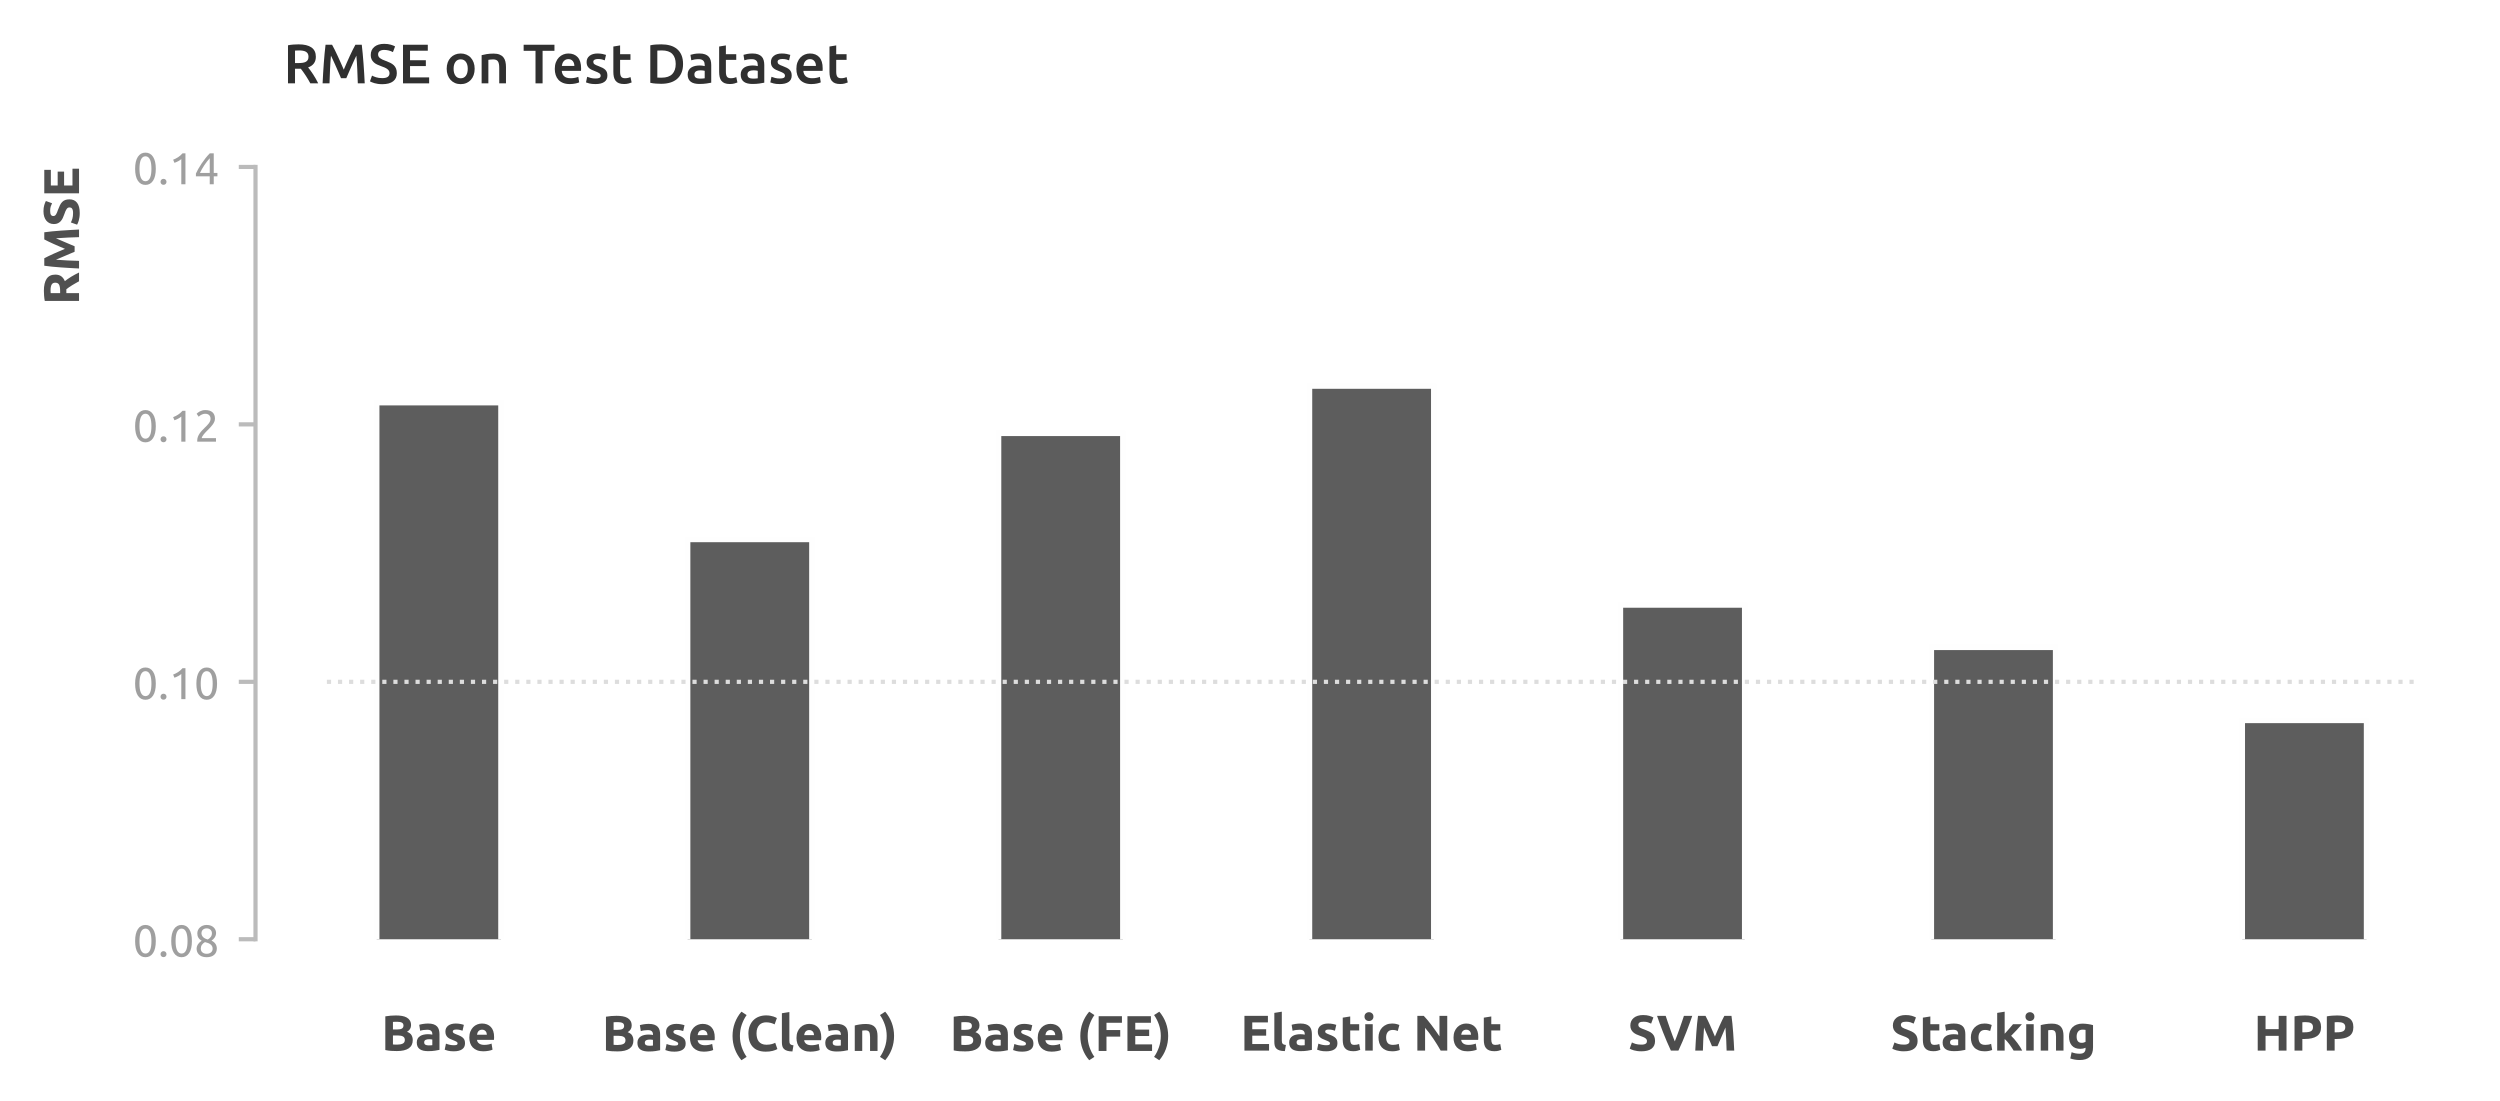
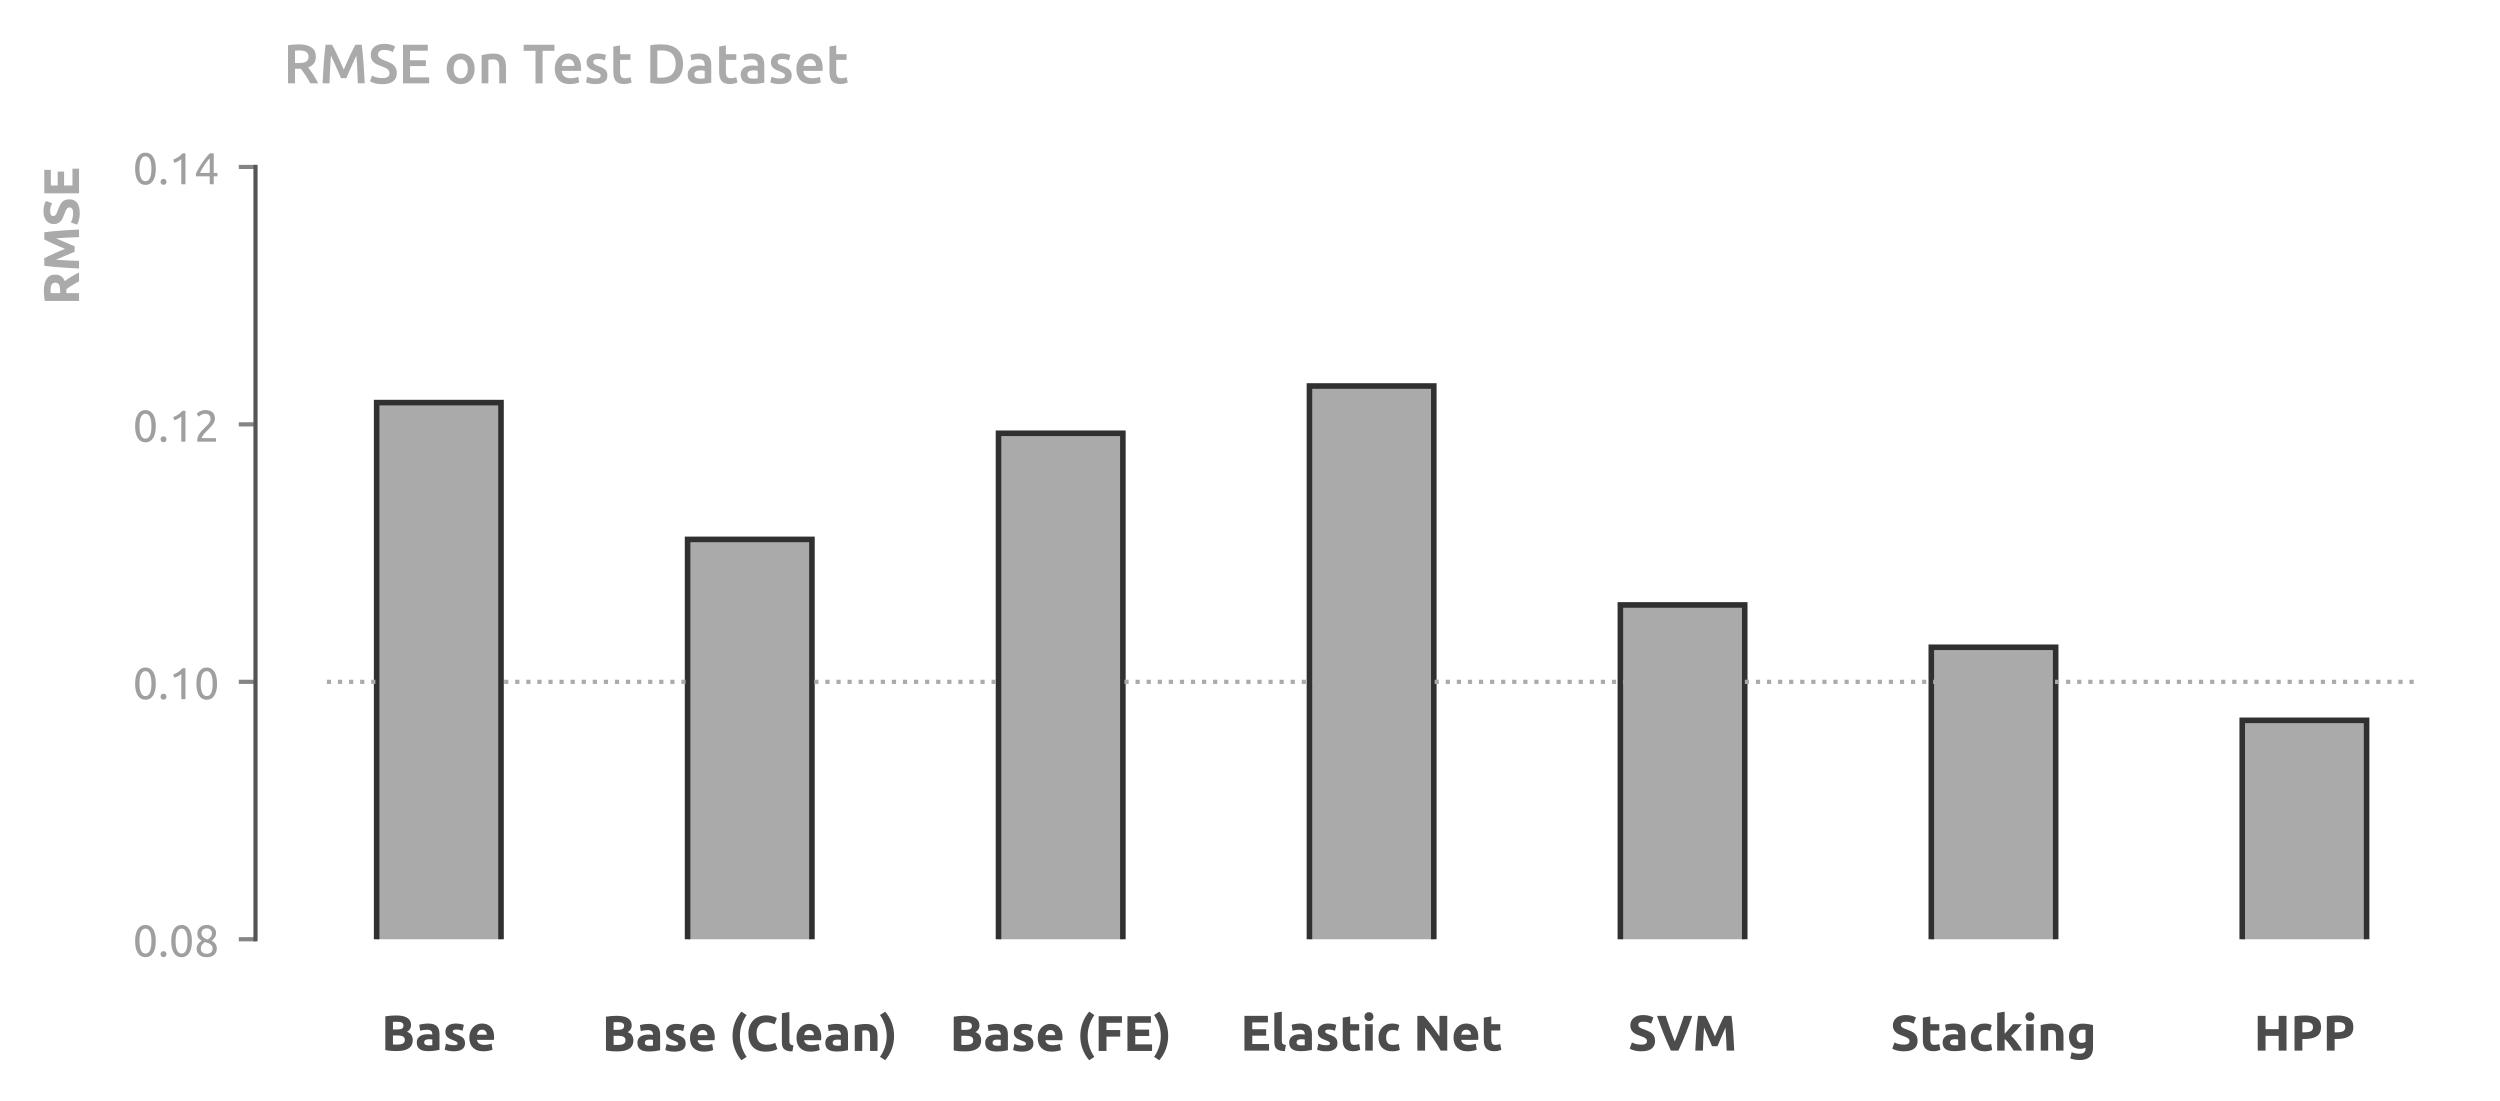
<svg xmlns="http://www.w3.org/2000/svg" xmlns:xlink="http://www.w3.org/1999/xlink" width="448.653pt" height="197.471pt" viewBox="0 0 448.653 197.471" version="1.1">
  <defs>
    <style type="text/css">*{stroke-linejoin: round; stroke-linecap: butt}</style>
  </defs>
  <g id="figure_1">
    <g id="patch_1">
      <path d="M 0 197.471  L 448.653 197.471  L 448.653 -0  L 0 -0  L 0 197.471  z " style="fill: none" />
    </g>
    <g id="axes_1">
      <g id="patch_2">
        <path d="M 50.853 168.559  L 441.453 168.559  L 441.453 29.959  L 50.853 29.959  L 50.853 168.559  z " style="fill: none" />
      </g>
      <g id="matplotlib.axis_1">
        <g id="xtick_1">
          <g id="text_1">
            <g style="fill: #4c4c4c" transform="translate(68.43016 188.5428) scale(0.09 -0.09)">
              <defs>
                <path id="Ubuntu-Bold-42" d="M 1990 -58  Q 1626 -58 1264 -35  Q 902 -13 512 70  L 512 4371  Q 819 4429 1184 4457  Q 1549 4486 1862 4486  Q 2285 4486 2640 4425  Q 2995 4365 3251 4217  Q 3507 4070 3651 3830  Q 3795 3590 3795 3238  Q 3795 2707 3283 2400  Q 3706 2240 3859 1965  Q 4013 1690 4013 1344  Q 4013 646 3504 294  Q 2995 -58 1990 -58  z M 1485 1933  L 1485 787  Q 1594 774 1722 768  Q 1850 762 2003 762  Q 2451 762 2726 890  Q 3002 1018 3002 1363  Q 3002 1670 2771 1801  Q 2541 1933 2112 1933  L 1485 1933  z M 1485 2694  L 1971 2694  Q 2432 2694 2630 2812  Q 2829 2931 2829 3194  Q 2829 3462 2624 3571  Q 2419 3680 2022 3680  Q 1894 3680 1747 3677  Q 1600 3674 1485 3661  L 1485 2694  z " transform="scale(0.015625)" />
                <path id="Ubuntu-Bold-61" d="M 1734 666  Q 1875 666 2003 672  Q 2131 678 2208 691  L 2208 1414  Q 2150 1427 2035 1440  Q 1920 1453 1824 1453  Q 1690 1453 1571 1437  Q 1453 1421 1363 1376  Q 1274 1331 1222 1254  Q 1171 1178 1171 1062  Q 1171 838 1321 752  Q 1472 666 1734 666  z M 1658 3456  Q 2080 3456 2361 3360  Q 2643 3264 2812 3085  Q 2982 2906 3052 2650  Q 3123 2394 3123 2080  L 3123 96  Q 2918 51 2553 -9  Q 2189 -70 1670 -70  Q 1344 -70 1078 -12  Q 813 45 621 176  Q 429 307 326 518  Q 224 730 224 1037  Q 224 1331 342 1536  Q 461 1741 659 1862  Q 858 1984 1114 2038  Q 1370 2093 1645 2093  Q 1830 2093 1974 2077  Q 2118 2061 2208 2035  L 2208 2125  Q 2208 2368 2061 2515  Q 1914 2662 1549 2662  Q 1306 2662 1069 2627  Q 832 2592 659 2528  L 538 3296  Q 621 3322 745 3350  Q 870 3379 1017 3401  Q 1165 3424 1328 3440  Q 1491 3456 1658 3456  z " transform="scale(0.015625)" />
                <path id="Ubuntu-Bold-73" d="M 1414 685  Q 1677 685 1785 736  Q 1894 787 1894 934  Q 1894 1050 1753 1136  Q 1613 1222 1325 1331  Q 1101 1414 918 1504  Q 736 1594 608 1718  Q 480 1843 409 2016  Q 339 2189 339 2432  Q 339 2906 691 3181  Q 1043 3456 1658 3456  Q 1965 3456 2246 3401  Q 2528 3347 2694 3283  L 2528 2541  Q 2362 2598 2166 2643  Q 1971 2688 1728 2688  Q 1280 2688 1280 2438  Q 1280 2381 1299 2336  Q 1318 2291 1376 2249  Q 1434 2208 1533 2160  Q 1632 2112 1786 2054  Q 2099 1939 2304 1827  Q 2509 1715 2627 1584  Q 2746 1453 2794 1293  Q 2842 1133 2842 922  Q 2842 422 2467 166  Q 2093 -90 1408 -90  Q 960 -90 662 -13  Q 365 64 250 115  L 410 890  Q 653 794 909 739  Q 1165 685 1414 685  z " transform="scale(0.015625)" />
                <path id="Ubuntu-Bold-65" d="M 288 1658  Q 288 2106 425 2442  Q 563 2778 787 3002  Q 1011 3226 1302 3341  Q 1594 3456 1901 3456  Q 2618 3456 3034 3017  Q 3450 2579 3450 1728  Q 3450 1645 3443 1545  Q 3437 1446 3430 1370  L 1267 1370  Q 1299 1075 1542 902  Q 1786 730 2195 730  Q 2458 730 2710 778  Q 2963 826 3123 896  L 3251 122  Q 3174 83 3046 44  Q 2918 6 2761 -22  Q 2605 -51 2425 -70  Q 2246 -90 2067 -90  Q 1613 -90 1277 44  Q 941 179 720 412  Q 499 646 393 966  Q 288 1286 288 1658  z M 2528 2022  Q 2522 2144 2486 2259  Q 2451 2374 2377 2464  Q 2304 2554 2192 2611  Q 2080 2669 1914 2669  Q 1754 2669 1638 2614  Q 1523 2560 1446 2470  Q 1370 2381 1328 2262  Q 1286 2144 1267 2022  L 2528 2022  z " transform="scale(0.015625)" />
              </defs>
              <use xlink:href="#Ubuntu-Bold-42" />
              <use xlink:href="#Ubuntu-Bold-61" x="67.2" />
              <use xlink:href="#Ubuntu-Bold-73" x="122.5" />
              <use xlink:href="#Ubuntu-Bold-65" x="171" />
            </g>
          </g>
        </g>
        <g id="xtick_2">
          <g id="text_2">
            <g style="fill: #4c4c4c" transform="translate(108.0273 188.6061) scale(0.09 -0.09)">
              <defs>
                <path id="Ubuntu-Bold-20" transform="scale(0.015625)" />
                <path id="Ubuntu-Bold-28" d="M 1389 1914  Q 1389 1158 1625 473  Q 1862 -211 2246 -755  L 1581 -1184  Q 1037 -550 742 237  Q 448 1024 448 1914  Q 448 2803 742 3590  Q 1037 4378 1581 5011  L 2246 4582  Q 1862 4038 1625 3353  Q 1389 2669 1389 1914  z " transform="scale(0.015625)" />
                <path id="Ubuntu-Bold-43" d="M 2534 -90  Q 1453 -90 886 512  Q 320 1114 320 2221  Q 320 2771 493 3203  Q 666 3635 966 3932  Q 1267 4230 1683 4384  Q 2099 4538 2586 4538  Q 2867 4538 3097 4496  Q 3328 4454 3501 4400  Q 3674 4346 3789 4288  Q 3904 4230 3955 4198  L 3667 3392  Q 3462 3501 3190 3577  Q 2918 3654 2573 3654  Q 2342 3654 2121 3577  Q 1901 3501 1731 3331  Q 1562 3162 1459 2893  Q 1357 2624 1357 2240  Q 1357 1933 1424 1667  Q 1491 1402 1641 1210  Q 1792 1018 2035 906  Q 2278 794 2624 794  Q 2842 794 3014 819  Q 3187 845 3321 880  Q 3456 915 3558 960  Q 3661 1005 3744 1043  L 4019 243  Q 3808 115 3424 12  Q 3040 -90 2534 -90  z " transform="scale(0.015625)" />
                <path id="Ubuntu-Bold-6c" d="M 1792 -64  Q 1376 -58 1117 25  Q 858 109 707 259  Q 557 410 502 624  Q 448 838 448 1107  L 448 4813  L 1402 4966  L 1402 1299  Q 1402 1171 1421 1068  Q 1440 966 1494 896  Q 1549 826 1651 781  Q 1754 736 1926 723  L 1792 -64  z " transform="scale(0.015625)" />
                <path id="Ubuntu-Bold-6e" d="M 448 3251  Q 691 3322 1075 3382  Q 1459 3443 1882 3443  Q 2310 3443 2595 3331  Q 2880 3219 3046 3014  Q 3213 2810 3283 2528  Q 3354 2246 3354 1901  L 3354 0  L 2400 0  L 2400 1786  Q 2400 2246 2278 2438  Q 2157 2630 1824 2630  Q 1722 2630 1606 2620  Q 1491 2611 1402 2598  L 1402 0  L 448 0  L 448 3251  z " transform="scale(0.015625)" />
                <path id="Ubuntu-Bold-29" d="M 890 1914  Q 890 2669 653 3353  Q 416 4038 32 4582  L 698 5011  Q 1242 4378 1536 3590  Q 1830 2803 1830 1914  Q 1830 1024 1536 237  Q 1242 -550 698 -1184  L 32 -755  Q 416 -211 653 473  Q 890 1158 890 1914  z " transform="scale(0.015625)" />
              </defs>
              <use xlink:href="#Ubuntu-Bold-42" />
              <use xlink:href="#Ubuntu-Bold-61" x="67.2" />
              <use xlink:href="#Ubuntu-Bold-73" x="122.5" />
              <use xlink:href="#Ubuntu-Bold-65" x="171" />
              <use xlink:href="#Ubuntu-Bold-20" x="229.4" />
              <use xlink:href="#Ubuntu-Bold-28" x="253.4" />
              <use xlink:href="#Ubuntu-Bold-43" x="287" />
              <use xlink:href="#Ubuntu-Bold-6c" x="351.8" />
              <use xlink:href="#Ubuntu-Bold-65" x="383.4" />
              <use xlink:href="#Ubuntu-Bold-61" x="441.8" />
              <use xlink:href="#Ubuntu-Bold-6e" x="497.1" />
              <use xlink:href="#Ubuntu-Bold-29" x="553.875" />
            </g>
          </g>
        </g>
        <g id="xtick_3">
          <g id="text_3">
            <g style="fill: #4c4c4c" transform="translate(170.4367 188.6061) scale(0.09 -0.09)">
              <defs>
                <path id="Ubuntu-Bold-46" d="M 512 0  L 512 4435  L 3482 4435  L 3482 3597  L 1510 3597  L 1510 2669  L 3264 2669  L 3264 1830  L 1510 1830  L 1510 0  L 512 0  z " transform="scale(0.015625)" />
                <path id="Ubuntu-Bold-45" d="M 512 0  L 512 4435  L 3507 4435  L 3507 3597  L 1510 3597  L 1510 2726  L 3283 2726  L 3283 1907  L 1510 1907  L 1510 838  L 3654 838  L 3654 0  L 512 0  z " transform="scale(0.015625)" />
              </defs>
              <use xlink:href="#Ubuntu-Bold-42" />
              <use xlink:href="#Ubuntu-Bold-61" x="67.2" />
              <use xlink:href="#Ubuntu-Bold-73" x="122.5" />
              <use xlink:href="#Ubuntu-Bold-65" x="171" />
              <use xlink:href="#Ubuntu-Bold-20" x="229.4" />
              <use xlink:href="#Ubuntu-Bold-28" x="253.4" />
              <use xlink:href="#Ubuntu-Bold-46" x="289" />
              <use xlink:href="#Ubuntu-Bold-45" x="346.4" />
              <use xlink:href="#Ubuntu-Bold-29" x="407" />
            </g>
          </g>
        </g>
        <g id="xtick_4">
          <g id="text_4">
            <g style="fill: #4c4c4c" transform="translate(222.6093 188.5428) scale(0.09 -0.09)">
              <defs>
                <path id="Ubuntu-Bold-74" d="M 416 4205  L 1370 4358  L 1370 3366  L 2515 3366  L 2515 2573  L 1370 2573  L 1370 1389  Q 1370 1088 1475 909  Q 1581 730 1901 730  Q 2054 730 2217 758  Q 2381 787 2515 838  L 2650 96  Q 2477 26 2265 -25  Q 2054 -77 1747 -77  Q 1357 -77 1101 28  Q 845 134 691 323  Q 538 512 477 781  Q 416 1050 416 1376  L 416 4205  z " transform="scale(0.015625)" />
                <path id="Ubuntu-Bold-69" d="M 1402 0  L 448 0  L 448 3366  L 1402 3366  L 1402 0  z M 1491 4339  Q 1491 4077 1321 3926  Q 1152 3776 922 3776  Q 691 3776 521 3926  Q 352 4077 352 4339  Q 352 4602 521 4752  Q 691 4902 922 4902  Q 1152 4902 1321 4752  Q 1491 4602 1491 4339  z " transform="scale(0.015625)" />
                <path id="Ubuntu-Bold-63" d="M 288 1683  Q 288 2048 406 2371  Q 525 2694 749 2934  Q 973 3174 1293 3315  Q 1613 3456 2022 3456  Q 2291 3456 2515 3408  Q 2739 3360 2950 3270  L 2752 2509  Q 2618 2560 2458 2598  Q 2298 2637 2099 2637  Q 1677 2637 1469 2374  Q 1261 2112 1261 1683  Q 1261 1229 1456 979  Q 1651 730 2138 730  Q 2310 730 2508 762  Q 2707 794 2874 864  L 3008 83  Q 2842 13 2592 -38  Q 2342 -90 2042 -90  Q 1581 -90 1248 48  Q 915 186 700 422  Q 486 659 387 982  Q 288 1306 288 1683  z " transform="scale(0.015625)" />
                <path id="Ubuntu-Bold-4e" d="M 3488 0  Q 3059 762 2560 1504  Q 2061 2246 1498 2906  L 1498 0  L 512 0  L 512 4435  L 1325 4435  Q 1536 4224 1792 3917  Q 2048 3610 2313 3261  Q 2579 2912 2841 2537  Q 3104 2163 3334 1818  L 3334 4435  L 4326 4435  L 4326 0  L 3488 0  z " transform="scale(0.015625)" />
              </defs>
              <use xlink:href="#Ubuntu-Bold-45" />
              <use xlink:href="#Ubuntu-Bold-6c" x="60.6" />
              <use xlink:href="#Ubuntu-Bold-61" x="93.7" />
              <use xlink:href="#Ubuntu-Bold-73" x="149" />
              <use xlink:href="#Ubuntu-Bold-74" x="197.5" />
              <use xlink:href="#Ubuntu-Bold-69" x="241.9" />
              <use xlink:href="#Ubuntu-Bold-63" x="270.8" />
              <use xlink:href="#Ubuntu-Bold-20" x="320.8" />
              <use xlink:href="#Ubuntu-Bold-4e" x="344.8" />
              <use xlink:href="#Ubuntu-Bold-65" x="420.4" />
              <use xlink:href="#Ubuntu-Bold-74" x="478.8" />
            </g>
          </g>
        </g>
        <g id="xtick_5">
          <g id="text_5">
            <g style="fill: #4c4c4c" transform="translate(292.1385 188.5428) scale(0.09 -0.09)">
              <defs>
                <path id="Ubuntu-Bold-53" d="M 1722 762  Q 1933 762 2070 797  Q 2208 832 2291 893  Q 2374 954 2406 1037  Q 2438 1120 2438 1222  Q 2438 1440 2233 1584  Q 2029 1728 1530 1894  Q 1312 1971 1094 2070  Q 877 2170 704 2320  Q 531 2470 422 2684  Q 314 2899 314 3206  Q 314 3514 429 3760  Q 544 4006 755 4179  Q 966 4352 1267 4445  Q 1568 4538 1946 4538  Q 2394 4538 2720 4442  Q 3046 4346 3258 4230  L 2970 3443  Q 2784 3539 2557 3612  Q 2330 3686 2010 3686  Q 1651 3686 1494 3587  Q 1338 3488 1338 3283  Q 1338 3162 1395 3078  Q 1453 2995 1558 2928  Q 1664 2861 1801 2806  Q 1939 2752 2106 2694  Q 2451 2566 2707 2441  Q 2963 2317 3132 2150  Q 3302 1984 3385 1760  Q 3469 1536 3469 1216  Q 3469 595 3033 252  Q 2598 -90 1722 -90  Q 1427 -90 1190 -54  Q 954 -19 771 32  Q 589 83 457 140  Q 326 198 237 250  L 518 1043  Q 717 934 1008 848  Q 1299 762 1722 762  z " transform="scale(0.015625)" />
                <path id="Ubuntu-Bold-56" d="M 1830 0  Q 1568 557 1312 1158  Q 1056 1760 825 2349  Q 595 2938 400 3475  Q 205 4013 64 4435  L 1165 4435  Q 1293 4051 1443 3606  Q 1594 3162 1750 2720  Q 1907 2278 2054 1875  Q 2202 1472 2330 1178  Q 2451 1472 2601 1875  Q 2752 2278 2909 2720  Q 3066 3162 3216 3606  Q 3366 4051 3494 4435  L 4557 4435  Q 4410 4013 4218 3475  Q 4026 2938 3795 2349  Q 3565 1760 3309 1158  Q 3053 557 2790 0  L 1830 0  z " transform="scale(0.015625)" />
                <path id="Ubuntu-Bold-4d" d="M 1690 4435  Q 1805 4224 1955 3913  Q 2106 3603 2269 3241  Q 2432 2880 2592 2502  Q 2752 2125 2893 1792  Q 3034 2125 3194 2502  Q 3354 2880 3517 3241  Q 3680 3603 3830 3913  Q 3981 4224 4096 4435  L 5005 4435  Q 5069 3994 5123 3446  Q 5178 2899 5219 2307  Q 5261 1715 5296 1120  Q 5331 525 5357 0  L 4384 0  Q 4365 646 4333 1408  Q 4301 2170 4237 2944  Q 4122 2675 3981 2348  Q 3840 2022 3702 1696  Q 3565 1370 3437 1072  Q 3309 774 3219 563  L 2522 563  Q 2432 774 2304 1072  Q 2176 1370 2038 1696  Q 1901 2022 1760 2348  Q 1619 2675 1504 2944  Q 1440 2170 1408 1408  Q 1376 646 1357 0  L 384 0  Q 410 525 445 1120  Q 480 1715 521 2307  Q 563 2899 617 3446  Q 672 3994 736 4435  L 1690 4435  z " transform="scale(0.015625)" />
              </defs>
              <use xlink:href="#Ubuntu-Bold-53" />
              <use xlink:href="#Ubuntu-Bold-56" x="57.2" />
              <use xlink:href="#Ubuntu-Bold-4d" x="128.4" />
            </g>
          </g>
        </g>
        <g id="xtick_6">
          <g id="text_6">
            <g style="fill: #4c4c4c" transform="translate(339.257 188.5428) scale(0.09 -0.09)">
              <defs>
                <path id="Ubuntu-Bold-6b" d="M 1402 2150  Q 1542 2304 1692 2470  Q 1843 2637 1984 2800  Q 2125 2963 2249 3110  Q 2374 3258 2464 3366  L 3597 3366  Q 3258 2976 2934 2621  Q 2611 2266 2227 1888  Q 2419 1715 2624 1475  Q 2829 1235 3021 979  Q 3213 723 3373 467  Q 3533 211 3642 0  L 2547 0  Q 2445 166 2313 368  Q 2182 570 2035 771  Q 1888 973 1725 1158  Q 1562 1344 1402 1472  L 1402 0  L 448 0  L 448 4813  L 1402 4966  L 1402 2150  z " transform="scale(0.015625)" />
                <path id="Ubuntu-Bold-67" d="M 1261 1792  Q 1261 992 1907 992  Q 2054 992 2182 1030  Q 2310 1069 2400 1120  L 2400 2643  Q 2330 2656 2234 2665  Q 2138 2675 2010 2675  Q 1632 2675 1446 2425  Q 1261 2176 1261 1792  z M 3354 422  Q 3354 -403 2934 -803  Q 2515 -1203 1638 -1203  Q 1331 -1203 1024 -1148  Q 717 -1094 454 -1005  L 621 -205  Q 845 -294 1091 -345  Q 1338 -397 1651 -397  Q 2061 -397 2230 -217  Q 2400 -38 2400 243  L 2400 365  Q 2246 294 2083 259  Q 1920 224 1728 224  Q 1030 224 659 637  Q 288 1050 288 1792  Q 288 2163 403 2467  Q 518 2771 739 2988  Q 960 3206 1280 3324  Q 1600 3443 2003 3443  Q 2176 3443 2358 3427  Q 2541 3411 2720 3385  Q 2899 3360 3062 3325  Q 3226 3290 3354 3251  L 3354 422  z " transform="scale(0.015625)" />
              </defs>
              <use xlink:href="#Ubuntu-Bold-53" />
              <use xlink:href="#Ubuntu-Bold-74" x="58.2" />
              <use xlink:href="#Ubuntu-Bold-61" x="100.6" />
              <use xlink:href="#Ubuntu-Bold-63" x="155.9" />
              <use xlink:href="#Ubuntu-Bold-6b" x="205.9" />
              <use xlink:href="#Ubuntu-Bold-69" x="263.8" />
              <use xlink:href="#Ubuntu-Bold-6e" x="292.7" />
              <use xlink:href="#Ubuntu-Bold-67" x="351.6" />
            </g>
          </g>
        </g>
        <g id="xtick_7">
          <g id="text_7">
            <g style="fill: #4c4c4c" transform="translate(404.4536 188.5428) scale(0.09 -0.09)">
              <defs>
                <path id="Ubuntu-Bold-48" d="M 3187 4435  L 4186 4435  L 4186 0  L 3187 0  L 3187 1882  L 1510 1882  L 1510 0  L 512 0  L 512 4435  L 1510 4435  L 1510 2739  L 3187 2739  L 3187 4435  z " transform="scale(0.015625)" />
                <path id="Ubuntu-Bold-50" d="M 1843 4486  Q 2835 4486 3366 4137  Q 3898 3789 3898 2995  Q 3898 2195 3360 1840  Q 2822 1485 1824 1485  L 1510 1485  L 1510 0  L 512 0  L 512 4371  Q 838 4435 1203 4460  Q 1568 4486 1843 4486  z M 1907 3635  Q 1798 3635 1692 3628  Q 1587 3622 1510 3616  L 1510 2336  L 1824 2336  Q 2342 2336 2604 2477  Q 2867 2618 2867 3002  Q 2867 3187 2800 3308  Q 2733 3430 2608 3504  Q 2483 3578 2304 3606  Q 2125 3635 1907 3635  z " transform="scale(0.015625)" />
              </defs>
              <use xlink:href="#Ubuntu-Bold-48" />
              <use xlink:href="#Ubuntu-Bold-50" x="73.4" />
              <use xlink:href="#Ubuntu-Bold-50" x="137.8" />
            </g>
          </g>
        </g>
      </g>
      <g id="matplotlib.axis_2">
        <g id="ytick_1">
          <g id="line2d_1">
            <defs>
-               <path id="m6a3cc70f88" d="M 0 0  L -3 0  " style="stroke: #bbbbbb; stroke-width: 0.75" />
+               <path id="m26e92f8a64" d="M 0 0  L -3 0  " style="stroke: #858585; stroke-width: 0.75" />
            </defs>
            <g>
-               <use xlink:href="#m6a3cc70f88" x="45.853" y="168.559" style="fill: #bbbbbb; stroke: #bbbbbb; stroke-width: 0.75" />
+               <use xlink:href="#m26e92f8a64" x="45.853" y="168.559" style="fill: #858585; stroke: #858585; stroke-width: 0.75" />
            </g>
          </g>
          <g id="text_8">
            <g style="fill: #9f9f9f" transform="translate(23.84844 171.6631) scale(0.08 -0.08)">
              <defs>
                <path id="Ubuntu-30" d="M 320 2221  Q 320 3334 713 3936  Q 1107 4538 1805 4538  Q 2502 4538 2896 3936  Q 3290 3334 3290 2221  Q 3290 1107 2896 505  Q 2502 -96 1805 -96  Q 1107 -96 713 505  Q 320 1107 320 2221  z M 2662 2221  Q 2662 2586 2620 2912  Q 2579 3238 2480 3481  Q 2381 3725 2214 3869  Q 2048 4013 1805 4013  Q 1562 4013 1395 3869  Q 1229 3725 1129 3481  Q 1030 3238 988 2912  Q 947 2586 947 2221  Q 947 1856 988 1529  Q 1030 1203 1129 960  Q 1229 717 1395 573  Q 1562 429 1805 429  Q 2048 429 2214 573  Q 2381 717 2480 960  Q 2579 1203 2620 1529  Q 2662 1856 2662 2221  z " transform="scale(0.015625)" />
                <path id="Ubuntu-2e" d="M 1216 346  Q 1216 173 1101 45  Q 986 -83 787 -83  Q 589 -83 473 45  Q 358 173 358 346  Q 358 518 473 646  Q 589 774 787 774  Q 986 774 1101 646  Q 1216 518 1216 346  z " transform="scale(0.015625)" />
                <path id="Ubuntu-38" d="M 3258 1152  Q 3258 883 3165 656  Q 3072 429 2889 259  Q 2707 90 2432 -3  Q 2157 -96 1798 -96  Q 1382 -96 1104 22  Q 826 141 659 320  Q 493 499 422 713  Q 352 928 352 1120  Q 352 1306 413 1475  Q 474 1645 573 1792  Q 672 1939 803 2057  Q 934 2176 1082 2266  Q 454 2624 454 3322  Q 454 3565 550 3785  Q 646 4006 822 4172  Q 998 4339 1248 4438  Q 1498 4538 1805 4538  Q 2163 4538 2419 4429  Q 2675 4320 2838 4150  Q 3002 3981 3075 3776  Q 3149 3571 3149 3379  Q 3149 3194 3094 3030  Q 3040 2867 2947 2726  Q 2854 2586 2736 2477  Q 2618 2368 2490 2285  Q 3245 1926 3258 1152  z M 954 1114  Q 954 998 995 873  Q 1037 749 1139 643  Q 1242 538 1402 467  Q 1562 397 1805 397  Q 2022 397 2185 461  Q 2349 525 2451 624  Q 2554 723 2605 851  Q 2656 979 2656 1114  Q 2656 1318 2579 1472  Q 2502 1626 2358 1741  Q 2214 1856 2012 1936  Q 1811 2016 1555 2074  Q 1267 1914 1110 1677  Q 954 1440 954 1114  z M 2554 3386  Q 2554 3482 2512 3597  Q 2470 3712 2380 3811  Q 2291 3910 2150 3977  Q 2010 4045 1805 4045  Q 1600 4045 1456 3981  Q 1312 3917 1222 3817  Q 1133 3718 1091 3600  Q 1050 3482 1050 3366  Q 1050 3226 1101 3085  Q 1152 2944 1261 2822  Q 1370 2701 1546 2605  Q 1722 2509 1965 2451  Q 2234 2611 2394 2825  Q 2554 3040 2554 3386  z " transform="scale(0.015625)" />
              </defs>
              <use xlink:href="#Ubuntu-30" />
              <use xlink:href="#Ubuntu-2e" x="56.4" />
              <use xlink:href="#Ubuntu-30" x="81" />
              <use xlink:href="#Ubuntu-38" x="137.4" />
            </g>
          </g>
        </g>
        <g id="ytick_2">
          <g id="line2d_2">
            <g>
-               <use xlink:href="#m6a3cc70f88" x="45.853" y="122.359" style="fill: #bbbbbb; stroke: #bbbbbb; stroke-width: 0.75" />
+               <use xlink:href="#m26e92f8a64" x="45.853" y="122.359" style="fill: #858585; stroke: #858585; stroke-width: 0.75" />
            </g>
          </g>
          <g id="text_9">
            <g style="fill: #9f9f9f" transform="translate(23.84844 125.4631) scale(0.08 -0.08)">
              <defs>
                <path id="Ubuntu-31" d="M 595 3520  Q 960 3661 1305 3881  Q 1651 4102 1939 4435  L 2362 4435  L 2362 0  L 1766 0  L 1766 3610  Q 1690 3539 1578 3462  Q 1466 3386 1334 3315  Q 1203 3245 1059 3181  Q 915 3117 781 3072  L 595 3520  z " transform="scale(0.015625)" />
              </defs>
              <use xlink:href="#Ubuntu-30" />
              <use xlink:href="#Ubuntu-2e" x="56.4" />
              <use xlink:href="#Ubuntu-31" x="81" />
              <use xlink:href="#Ubuntu-30" x="137.4" />
            </g>
          </g>
        </g>
        <g id="ytick_3">
          <g id="line2d_3">
            <g>
-               <use xlink:href="#m6a3cc70f88" x="45.853" y="76.159" style="fill: #bbbbbb; stroke: #bbbbbb; stroke-width: 0.75" />
+               <use xlink:href="#m26e92f8a64" x="45.853" y="76.159" style="fill: #858585; stroke: #858585; stroke-width: 0.75" />
            </g>
          </g>
          <g id="text_10">
            <g style="fill: #9f9f9f" transform="translate(23.84844 79.26313) scale(0.08 -0.08)">
              <defs>
                <path id="Ubuntu-32" d="M 2989 3302  Q 2989 3072 2896 2857  Q 2803 2643 2649 2435  Q 2496 2227 2304 2025  Q 2112 1824 1920 1632  Q 1811 1523 1667 1376  Q 1523 1229 1395 1069  Q 1267 909 1180 761  Q 1094 614 1094 506  L 3136 506  L 3136 0  L 448 0  Q 442 38 442 76  Q 442 115 442 147  Q 442 448 541 707  Q 640 966 800 1196  Q 960 1427 1158 1632  Q 1357 1837 1549 2029  Q 1709 2182 1853 2332  Q 1997 2483 2109 2633  Q 2221 2784 2288 2944  Q 2355 3104 2355 3283  Q 2355 3475 2294 3609  Q 2234 3744 2131 3833  Q 2029 3923 1891 3964  Q 1754 4006 1600 4006  Q 1414 4006 1260 3955  Q 1107 3904 985 3837  Q 864 3770 781 3696  Q 698 3622 653 3584  L 358 4006  Q 416 4070 531 4163  Q 646 4256 806 4339  Q 966 4422 1164 4480  Q 1363 4538 1594 4538  Q 2291 4538 2640 4214  Q 2989 3891 2989 3302  z " transform="scale(0.015625)" />
              </defs>
              <use xlink:href="#Ubuntu-30" />
              <use xlink:href="#Ubuntu-2e" x="56.4" />
              <use xlink:href="#Ubuntu-31" x="81" />
              <use xlink:href="#Ubuntu-32" x="137.4" />
            </g>
          </g>
        </g>
        <g id="ytick_4">
          <g id="line2d_4">
            <g>
-               <use xlink:href="#m6a3cc70f88" x="45.853" y="29.959" style="fill: #bbbbbb; stroke: #bbbbbb; stroke-width: 0.75" />
+               <use xlink:href="#m26e92f8a64" x="45.853" y="29.959" style="fill: #858585; stroke: #858585; stroke-width: 0.75" />
            </g>
          </g>
          <g id="text_11">
            <g style="fill: #9f9f9f" transform="translate(23.84844 33.06312) scale(0.08 -0.08)">
              <defs>
                <path id="Ubuntu-34" d="M 256 1536  Q 378 1818 589 2192  Q 800 2566 1065 2963  Q 1331 3360 1635 3744  Q 1939 4128 2246 4435  L 2816 4435  L 2816 1619  L 3341 1619  L 3341 1133  L 2816 1133  L 2816 0  L 2240 0  L 2240 1133  L 256 1133  L 256 1536  z M 2240 3731  Q 2048 3526 1853 3273  Q 1658 3021 1472 2745  Q 1286 2470 1123 2182  Q 960 1894 832 1619  L 2240 1619  L 2240 3731  z " transform="scale(0.015625)" />
              </defs>
              <use xlink:href="#Ubuntu-30" />
              <use xlink:href="#Ubuntu-2e" x="56.4" />
              <use xlink:href="#Ubuntu-31" x="81" />
              <use xlink:href="#Ubuntu-34" x="137.4" />
            </g>
          </g>
        </g>
        <g id="text_12">
-           <g style="fill: #505050" transform="translate(14.18344 54.72766) rotate(-90) scale(0.09 -0.09)">
+           <g style="fill: #aaaaaa" transform="translate(14.18344 54.72766) rotate(-90) scale(0.09 -0.09)">
            <defs>
              <path id="Ubuntu-Bold-52" d="M 1811 4486  Q 2810 4486 3341 4131  Q 3872 3776 3872 3027  Q 3872 2560 3657 2269  Q 3443 1978 3040 1811  Q 3174 1645 3321 1430  Q 3469 1216 3613 982  Q 3757 749 3891 496  Q 4026 243 4141 0  L 3021 0  Q 2899 218 2774 442  Q 2650 666 2518 877  Q 2387 1088 2259 1277  Q 2131 1466 2003 1619  L 1510 1619  L 1510 0  L 512 0  L 512 4371  Q 838 4435 1187 4460  Q 1536 4486 1811 4486  z M 1869 3635  Q 1760 3635 1673 3628  Q 1587 3622 1510 3616  L 1510 2413  L 1792 2413  Q 2355 2413 2598 2553  Q 2842 2694 2842 3034  Q 2842 3360 2595 3497  Q 2349 3635 1869 3635  z " transform="scale(0.015625)" />
            </defs>
            <use xlink:href="#Ubuntu-Bold-52" />
            <use xlink:href="#Ubuntu-Bold-4d" x="66.7" />
            <use xlink:href="#Ubuntu-Bold-53" x="156.4" />
            <use xlink:href="#Ubuntu-Bold-45" x="214.6" />
          </g>
        </g>
      </g>
      <g id="patch_3">
-         <path d="M 67.593 353.359  L 89.913 353.359  L 89.913 72.254  L 67.593 72.254  z " clip-path="url(#p66169ec651)" style="fill: #5d5d5d; stroke: #fefefe; stroke-linejoin: miter" />
+         <path d="M 67.593 353.359  L 89.913 353.359  L 89.913 72.254  L 67.593 72.254  z " clip-path="url(#pa4d93002ff)" style="fill: #aaaaaa; stroke: #303030; stroke-linejoin: miter" />
      </g>
      <g id="patch_4">
-         <path d="M 123.393 353.359  L 145.713 353.359  L 145.713 96.799  L 123.393 96.799  z " clip-path="url(#p66169ec651)" style="fill: #5d5d5d; stroke: #fefefe; stroke-linejoin: miter" />
+         <path d="M 123.393 353.359  L 145.713 353.359  L 145.713 96.799  L 123.393 96.799  z " clip-path="url(#pa4d93002ff)" style="fill: #aaaaaa; stroke: #303030; stroke-linejoin: miter" />
      </g>
      <g id="patch_5">
-         <path d="M 179.193 353.359  L 201.513 353.359  L 201.513 77.756  L 179.193 77.756  z " clip-path="url(#p66169ec651)" style="fill: #5d5d5d; stroke: #fefefe; stroke-linejoin: miter" />
+         <path d="M 179.193 353.359  L 201.513 353.359  L 201.513 77.756  L 179.193 77.756  z " clip-path="url(#pa4d93002ff)" style="fill: #aaaaaa; stroke: #303030; stroke-linejoin: miter" />
      </g>
      <g id="patch_6">
-         <path d="M 234.993 353.359  L 257.313 353.359  L 257.313 69.271  L 234.993 69.271  z " clip-path="url(#p66169ec651)" style="fill: #5d5d5d; stroke: #fefefe; stroke-linejoin: miter" />
+         <path d="M 234.993 353.359  L 257.313 353.359  L 257.313 69.271  L 234.993 69.271  z " clip-path="url(#pa4d93002ff)" style="fill: #aaaaaa; stroke: #303030; stroke-linejoin: miter" />
      </g>
      <g id="patch_7">
-         <path d="M 290.793 353.359  L 313.113 353.359  L 313.113 108.565  L 290.793 108.565  z " clip-path="url(#p66169ec651)" style="fill: #5d5d5d; stroke: #fefefe; stroke-linejoin: miter" />
+         <path d="M 290.793 353.359  L 313.113 353.359  L 313.113 108.565  L 290.793 108.565  z " clip-path="url(#pa4d93002ff)" style="fill: #aaaaaa; stroke: #303030; stroke-linejoin: miter" />
      </g>
      <g id="patch_8">
-         <path d="M 346.593 353.359  L 368.913 353.359  L 368.913 116.157  L 346.593 116.157  z " clip-path="url(#p66169ec651)" style="fill: #5d5d5d; stroke: #fefefe; stroke-linejoin: miter" />
+         <path d="M 346.593 353.359  L 368.913 353.359  L 368.913 116.157  L 346.593 116.157  z " clip-path="url(#pa4d93002ff)" style="fill: #aaaaaa; stroke: #303030; stroke-linejoin: miter" />
      </g>
      <g id="patch_9">
-         <path d="M 402.393 353.359  L 424.713 353.359  L 424.713 129.275  L 402.393 129.275  z " clip-path="url(#p66169ec651)" style="fill: #5d5d5d; stroke: #fefefe; stroke-linejoin: miter" />
+         <path d="M 402.393 353.359  L 424.713 353.359  L 424.713 129.275  L 402.393 129.275  z " clip-path="url(#pa4d93002ff)" style="fill: #aaaaaa; stroke: #303030; stroke-linejoin: miter" />
      </g>
      <g id="line2d_5">
-         <path clip-path="url(#p66169ec651)" style="fill: none; stroke: #dddddd; stroke-width: 1.8; stroke-linecap: square" />
+         <path clip-path="url(#pa4d93002ff)" style="fill: none; stroke: #aaaaaa; stroke-width: 1.8; stroke-linecap: square" />
      </g>
      <g id="line2d_6">
-         <path clip-path="url(#p66169ec651)" style="fill: none; stroke: #dddddd; stroke-width: 1.8; stroke-linecap: square" />
+         <path clip-path="url(#pa4d93002ff)" style="fill: none; stroke: #aaaaaa; stroke-width: 1.8; stroke-linecap: square" />
      </g>
      <g id="line2d_7">
-         <path clip-path="url(#p66169ec651)" style="fill: none; stroke: #dddddd; stroke-width: 1.8; stroke-linecap: square" />
+         <path clip-path="url(#pa4d93002ff)" style="fill: none; stroke: #aaaaaa; stroke-width: 1.8; stroke-linecap: square" />
      </g>
      <g id="line2d_8">
-         <path clip-path="url(#p66169ec651)" style="fill: none; stroke: #dddddd; stroke-width: 1.8; stroke-linecap: square" />
+         <path clip-path="url(#pa4d93002ff)" style="fill: none; stroke: #aaaaaa; stroke-width: 1.8; stroke-linecap: square" />
      </g>
      <g id="line2d_9">
-         <path clip-path="url(#p66169ec651)" style="fill: none; stroke: #dddddd; stroke-width: 1.8; stroke-linecap: square" />
+         <path clip-path="url(#pa4d93002ff)" style="fill: none; stroke: #aaaaaa; stroke-width: 1.8; stroke-linecap: square" />
      </g>
      <g id="line2d_10">
-         <path clip-path="url(#p66169ec651)" style="fill: none; stroke: #dddddd; stroke-width: 1.8; stroke-linecap: square" />
+         <path clip-path="url(#pa4d93002ff)" style="fill: none; stroke: #aaaaaa; stroke-width: 1.8; stroke-linecap: square" />
      </g>
      <g id="line2d_11">
-         <path clip-path="url(#p66169ec651)" style="fill: none; stroke: #dddddd; stroke-width: 1.8; stroke-linecap: square" />
+         <path clip-path="url(#pa4d93002ff)" style="fill: none; stroke: #aaaaaa; stroke-width: 1.8; stroke-linecap: square" />
      </g>
      <g id="line2d_12">
-         <path d="M 58.665 122.359  L 433.641 122.359  " clip-path="url(#p66169ec651)" style="fill: none; stroke-dasharray: 0.75,1.238; stroke-dashoffset: 0; stroke: #dddddd; stroke-width: 0.75" />
+         <path d="M 58.665 122.359  L 433.641 122.359  " clip-path="url(#pa4d93002ff)" style="fill: none; stroke-dasharray: 0.75,1.238; stroke-dashoffset: 0; stroke: #aaaaaa; stroke-width: 0.75" />
      </g>
      <g id="patch_10">
-         <path d="M 45.853 168.559  L 45.853 29.959  " style="fill: none; stroke: #bbbbbb; stroke-width: 0.75; stroke-linejoin: miter; stroke-linecap: square" />
+         <path d="M 45.853 168.559  L 45.853 29.959  " style="fill: none; stroke: #555555; stroke-width: 0.75; stroke-linejoin: miter; stroke-linecap: square" />
      </g>
      <g id="text_13">
-         <g style="fill: #303030" transform="translate(50.85344 14.95937) scale(0.1 -0.1)">
+         <g style="fill: #aaaaaa" transform="translate(50.85344 14.95937) scale(0.1 -0.1)">
          <defs>
            <path id="Ubuntu-Medium-52" d="M 1754 4480  Q 2714 4480 3222 4128  Q 3731 3776 3731 3053  Q 3731 2150 2842 1830  Q 2963 1683 3116 1472  Q 3270 1261 3430 1014  Q 3590 768 3737 509  Q 3885 250 4000 0  L 3098 0  Q 2976 230 2835 464  Q 2694 698 2550 918  Q 2406 1139 2265 1334  Q 2125 1530 2003 1683  Q 1914 1677 1850 1677  Q 1786 1677 1728 1677  L 1338 1677  L 1338 0  L 531 0  L 531 4371  Q 826 4435 1158 4457  Q 1491 4480 1754 4480  z M 1811 3782  Q 1555 3782 1338 3763  L 1338 2330  L 1690 2330  Q 1984 2330 2208 2362  Q 2432 2394 2582 2477  Q 2733 2560 2809 2701  Q 2886 2842 2886 3059  Q 2886 3264 2809 3405  Q 2733 3546 2589 3629  Q 2445 3712 2246 3747  Q 2048 3782 1811 3782  z " transform="scale(0.015625)" />
            <path id="Ubuntu-Medium-4d" d="M 1498 4435  Q 1638 4192 1811 3840  Q 1984 3488 2163 3101  Q 2342 2714 2518 2314  Q 2694 1914 2842 1574  Q 2989 1914 3161 2314  Q 3334 2714 3513 3101  Q 3693 3488 3865 3840  Q 4038 4192 4179 4435  L 4909 4435  Q 4966 3949 5017 3401  Q 5069 2854 5110 2281  Q 5152 1709 5187 1129  Q 5222 550 5248 0  L 4454 0  Q 4429 774 4393 1593  Q 4358 2413 4288 3181  Q 4218 3034 4122 2829  Q 4026 2624 3917 2384  Q 3808 2144 3696 1888  Q 3584 1632 3478 1392  Q 3373 1152 3283 944  Q 3194 736 3130 589  L 2528 589  Q 2464 736 2374 947  Q 2285 1158 2179 1398  Q 2074 1638 1962 1894  Q 1850 2150 1741 2387  Q 1632 2624 1536 2832  Q 1440 3040 1370 3181  Q 1299 2413 1264 1593  Q 1229 774 1203 0  L 410 0  Q 435 550 470 1139  Q 506 1728 547 2307  Q 589 2886 640 3430  Q 691 3974 749 4435  L 1498 4435  z " transform="scale(0.015625)" />
            <path id="Ubuntu-Medium-53" d="M 1606 602  Q 2042 602 2240 749  Q 2438 896 2438 1165  Q 2438 1325 2371 1440  Q 2304 1555 2179 1648  Q 2054 1741 1875 1821  Q 1696 1901 1466 1978  Q 1235 2061 1020 2160  Q 806 2259 643 2406  Q 480 2554 381 2758  Q 282 2963 282 3251  Q 282 3853 698 4195  Q 1114 4538 1830 4538  Q 2246 4538 2569 4445  Q 2893 4352 3078 4243  L 2829 3590  Q 2611 3712 2352 3776  Q 2093 3840 1818 3840  Q 1491 3840 1308 3705  Q 1126 3571 1126 3328  Q 1126 3181 1187 3075  Q 1248 2970 1360 2886  Q 1472 2803 1622 2732  Q 1773 2662 1952 2598  Q 2266 2483 2512 2364  Q 2758 2246 2928 2083  Q 3098 1920 3187 1699  Q 3277 1478 3277 1165  Q 3277 563 2851 233  Q 2426 -96 1606 -96  Q 1331 -96 1104 -61  Q 877 -26 701 25  Q 525 77 397 131  Q 269 186 192 230  L 429 890  Q 602 794 896 698  Q 1190 602 1606 602  z " transform="scale(0.015625)" />
            <path id="Ubuntu-Medium-45" d="M 531 0  L 531 4435  L 3379 4435  L 3379 3750  L 1338 3750  L 1338 2656  L 3155 2656  L 3155 1984  L 1338 1984  L 1338 685  L 3533 685  L 3533 0  L 531 0  z " transform="scale(0.015625)" />
            <path id="Ubuntu-Medium-20" transform="scale(0.015625)" />
            <path id="Ubuntu-Medium-6f" d="M 3520 1677  Q 3520 1280 3405 953  Q 3290 627 3078 396  Q 2867 166 2569 38  Q 2272 -90 1914 -90  Q 1555 -90 1260 38  Q 966 166 755 396  Q 544 627 425 953  Q 307 1280 307 1677  Q 307 2074 425 2397  Q 544 2720 758 2950  Q 973 3181 1267 3305  Q 1562 3430 1914 3430  Q 2266 3430 2563 3305  Q 2861 3181 3072 2950  Q 3283 2720 3401 2397  Q 3520 2074 3520 1677  z M 2726 1677  Q 2726 2176 2512 2467  Q 2298 2758 1914 2758  Q 1530 2758 1315 2467  Q 1101 2176 1101 1677  Q 1101 1171 1315 876  Q 1530 582 1914 582  Q 2298 582 2512 876  Q 2726 1171 2726 1677  z " transform="scale(0.015625)" />
            <path id="Ubuntu-Medium-6e" d="M 493 3238  Q 717 3302 1075 3360  Q 1434 3418 1869 3418  Q 2278 3418 2553 3306  Q 2829 3194 2992 2992  Q 3155 2790 3222 2505  Q 3290 2221 3290 1882  L 3290 0  L 2515 0  L 2515 1760  Q 2515 2029 2480 2217  Q 2445 2406 2365 2524  Q 2285 2643 2147 2697  Q 2010 2752 1811 2752  Q 1664 2752 1504 2733  Q 1344 2714 1267 2701  L 1267 0  L 493 0  L 493 3238  z " transform="scale(0.015625)" />
            <path id="Ubuntu-Medium-54" d="M 3622 4435  L 3622 3738  L 2259 3738  L 2259 0  L 1446 0  L 1446 3738  L 83 3738  L 83 4435  L 3622 4435  z " transform="scale(0.015625)" />
            <path id="Ubuntu-Medium-65" d="M 307 1658  Q 307 2099 438 2432  Q 570 2765 787 2985  Q 1005 3206 1286 3318  Q 1568 3430 1862 3430  Q 2554 3430 2941 3001  Q 3328 2573 3328 1722  Q 3328 1658 3325 1578  Q 3322 1498 3315 1434  L 1107 1434  Q 1139 1030 1392 809  Q 1645 589 2125 589  Q 2406 589 2640 640  Q 2874 691 3008 749  L 3110 115  Q 3046 83 2934 48  Q 2822 13 2678 -16  Q 2534 -45 2368 -64  Q 2202 -83 2029 -83  Q 1587 -83 1260 48  Q 934 179 723 412  Q 512 646 409 963  Q 307 1280 307 1658  z M 2554 2003  Q 2554 2163 2509 2307  Q 2464 2451 2377 2556  Q 2291 2662 2166 2723  Q 2042 2784 1869 2784  Q 1690 2784 1555 2717  Q 1421 2650 1328 2541  Q 1235 2432 1184 2291  Q 1133 2150 1114 2003  L 2554 2003  z " transform="scale(0.015625)" />
            <path id="Ubuntu-Medium-73" d="M 1331 557  Q 1638 557 1779 630  Q 1920 704 1920 883  Q 1920 1050 1769 1158  Q 1619 1267 1274 1395  Q 1062 1472 886 1558  Q 710 1645 582 1760  Q 454 1875 380 2038  Q 307 2202 307 2438  Q 307 2899 646 3164  Q 986 3430 1568 3430  Q 1862 3430 2131 3376  Q 2400 3322 2534 3270  L 2394 2643  Q 2266 2701 2067 2749  Q 1869 2797 1606 2797  Q 1370 2797 1222 2717  Q 1075 2637 1075 2470  Q 1075 2387 1104 2323  Q 1133 2259 1203 2204  Q 1274 2150 1389 2096  Q 1504 2042 1670 1984  Q 1946 1882 2138 1782  Q 2330 1683 2454 1558  Q 2579 1434 2636 1274  Q 2694 1114 2694 890  Q 2694 410 2339 163  Q 1984 -83 1325 -83  Q 883 -83 614 -9  Q 346 64 237 109  L 371 755  Q 544 685 784 621  Q 1024 557 1331 557  z " transform="scale(0.015625)" />
            <path id="Ubuntu-Medium-74" d="M 454 4230  L 1229 4358  L 1229 3347  L 2419 3347  L 2419 2701  L 1229 2701  L 1229 1338  Q 1229 934 1357 761  Q 1485 589 1792 589  Q 2003 589 2166 633  Q 2330 678 2426 717  L 2554 102  Q 2419 45 2201 -16  Q 1984 -77 1690 -77  Q 1331 -77 1091 19  Q 851 115 710 297  Q 570 480 512 739  Q 454 998 454 1331  L 454 4230  z " transform="scale(0.015625)" />
            <path id="Ubuntu-Medium-44" d="M 1338 666  Q 1408 659 1523 656  Q 1638 653 1837 653  Q 2650 653 3050 1065  Q 3450 1478 3450 2221  Q 3450 2976 3059 3379  Q 2669 3782 1850 3782  Q 1491 3782 1338 3763  L 1338 666  z M 4294 2221  Q 4294 1645 4115 1219  Q 3936 794 3606 509  Q 3277 224 2813 86  Q 2349 -51 1786 -51  Q 1517 -51 1177 -28  Q 838 -6 531 64  L 531 4371  Q 838 4442 1184 4461  Q 1530 4480 1798 4480  Q 2355 4480 2816 4349  Q 3277 4218 3606 3939  Q 3936 3661 4115 3235  Q 4294 2810 4294 2221  z " transform="scale(0.015625)" />
            <path id="Ubuntu-Medium-61" d="M 1670 544  Q 2029 544 2214 582  L 2214 1440  Q 2150 1459 2028 1478  Q 1907 1498 1760 1498  Q 1632 1498 1501 1478  Q 1370 1459 1264 1408  Q 1158 1357 1094 1264  Q 1030 1171 1030 1030  Q 1030 755 1203 649  Q 1376 544 1670 544  z M 1606 3430  Q 1990 3430 2252 3334  Q 2515 3238 2672 3065  Q 2829 2893 2896 2646  Q 2963 2400 2963 2106  L 2963 77  Q 2784 38 2422 -16  Q 2061 -70 1606 -70  Q 1306 -70 1056 -12  Q 806 45 630 173  Q 454 301 355 505  Q 256 710 256 1011  Q 256 1299 368 1497  Q 480 1696 672 1821  Q 864 1946 1117 2000  Q 1370 2054 1645 2054  Q 1773 2054 1913 2038  Q 2054 2022 2214 1984  L 2214 2112  Q 2214 2246 2182 2368  Q 2150 2490 2070 2582  Q 1990 2675 1859 2726  Q 1728 2778 1530 2778  Q 1261 2778 1037 2739  Q 813 2701 672 2650  L 576 3277  Q 723 3328 1004 3379  Q 1286 3430 1606 3430  z " transform="scale(0.015625)" />
          </defs>
          <use xlink:href="#Ubuntu-Medium-52" />
          <use xlink:href="#Ubuntu-Medium-4d" x="64" />
          <use xlink:href="#Ubuntu-Medium-53" x="152.4" />
          <use xlink:href="#Ubuntu-Medium-45" x="206.4" />
          <use xlink:href="#Ubuntu-Medium-20" x="265" />
          <use xlink:href="#Ubuntu-Medium-6f" x="288.3" />
          <use xlink:href="#Ubuntu-Medium-6e" x="348.1" />
          <use xlink:href="#Ubuntu-Medium-20" x="406.6" />
          <use xlink:href="#Ubuntu-Medium-54" x="429.9" />
          <use xlink:href="#Ubuntu-Medium-65" x="482.3" />
          <use xlink:href="#Ubuntu-Medium-73" x="539.4" />
          <use xlink:href="#Ubuntu-Medium-74" x="585.1" />
          <use xlink:href="#Ubuntu-Medium-20" x="626.9" />
          <use xlink:href="#Ubuntu-Medium-44" x="650.2" />
          <use xlink:href="#Ubuntu-Medium-61" x="721.55" />
          <use xlink:href="#Ubuntu-Medium-74" x="774.95" />
          <use xlink:href="#Ubuntu-Medium-61" x="816.75" />
          <use xlink:href="#Ubuntu-Medium-73" x="870.15" />
          <use xlink:href="#Ubuntu-Medium-65" x="915.85" />
          <use xlink:href="#Ubuntu-Medium-74" x="972.95" />
        </g>
      </g>
    </g>
  </g>
  <defs>
-     <clipPath id="p66169ec651">
+     <clipPath id="pa4d93002ff">
      <rect x="50.853" y="29.959" width="390.6" height="138.6" />
    </clipPath>
  </defs>
</svg>
